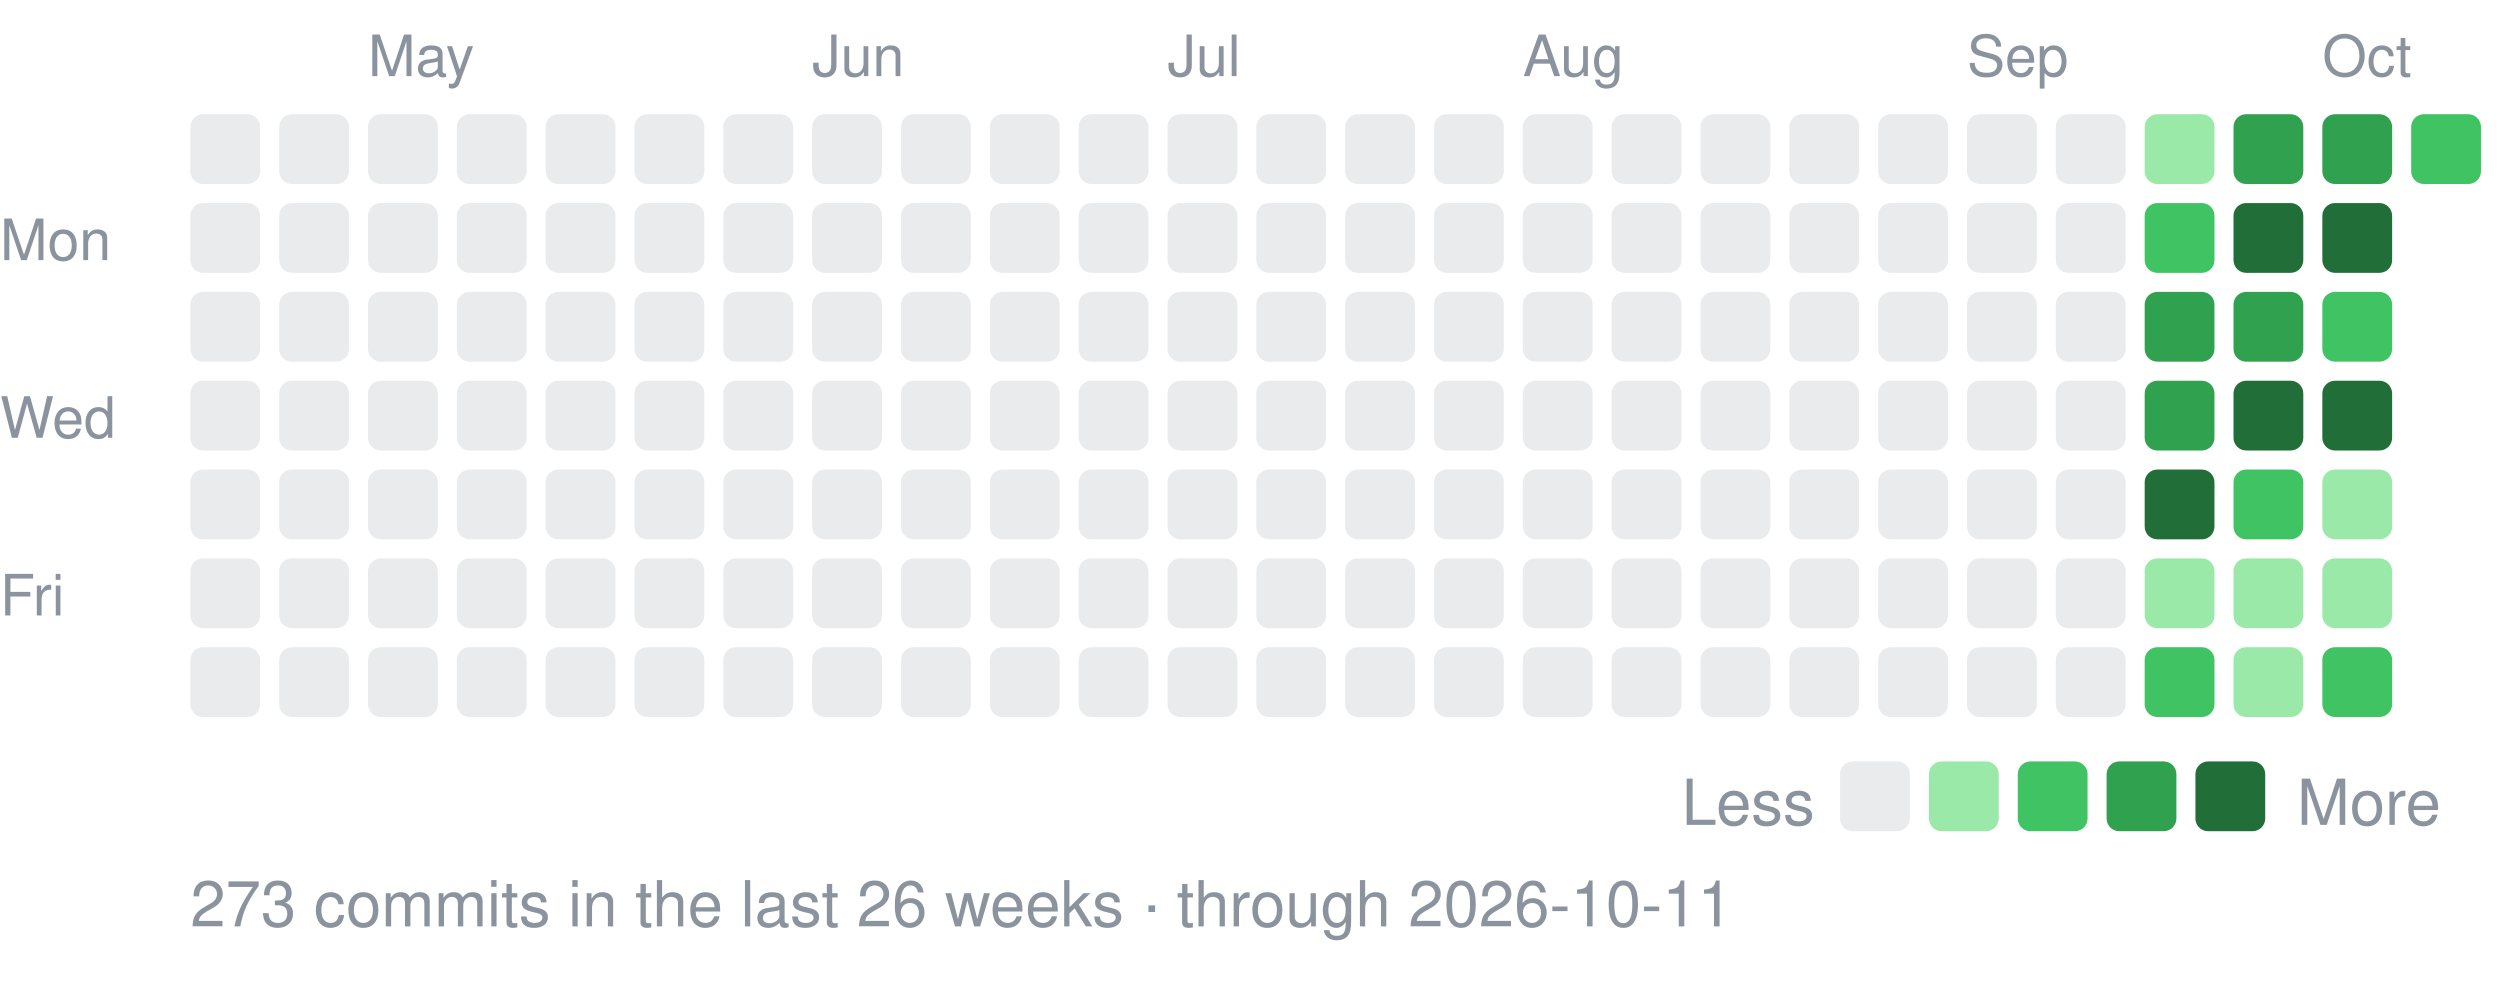
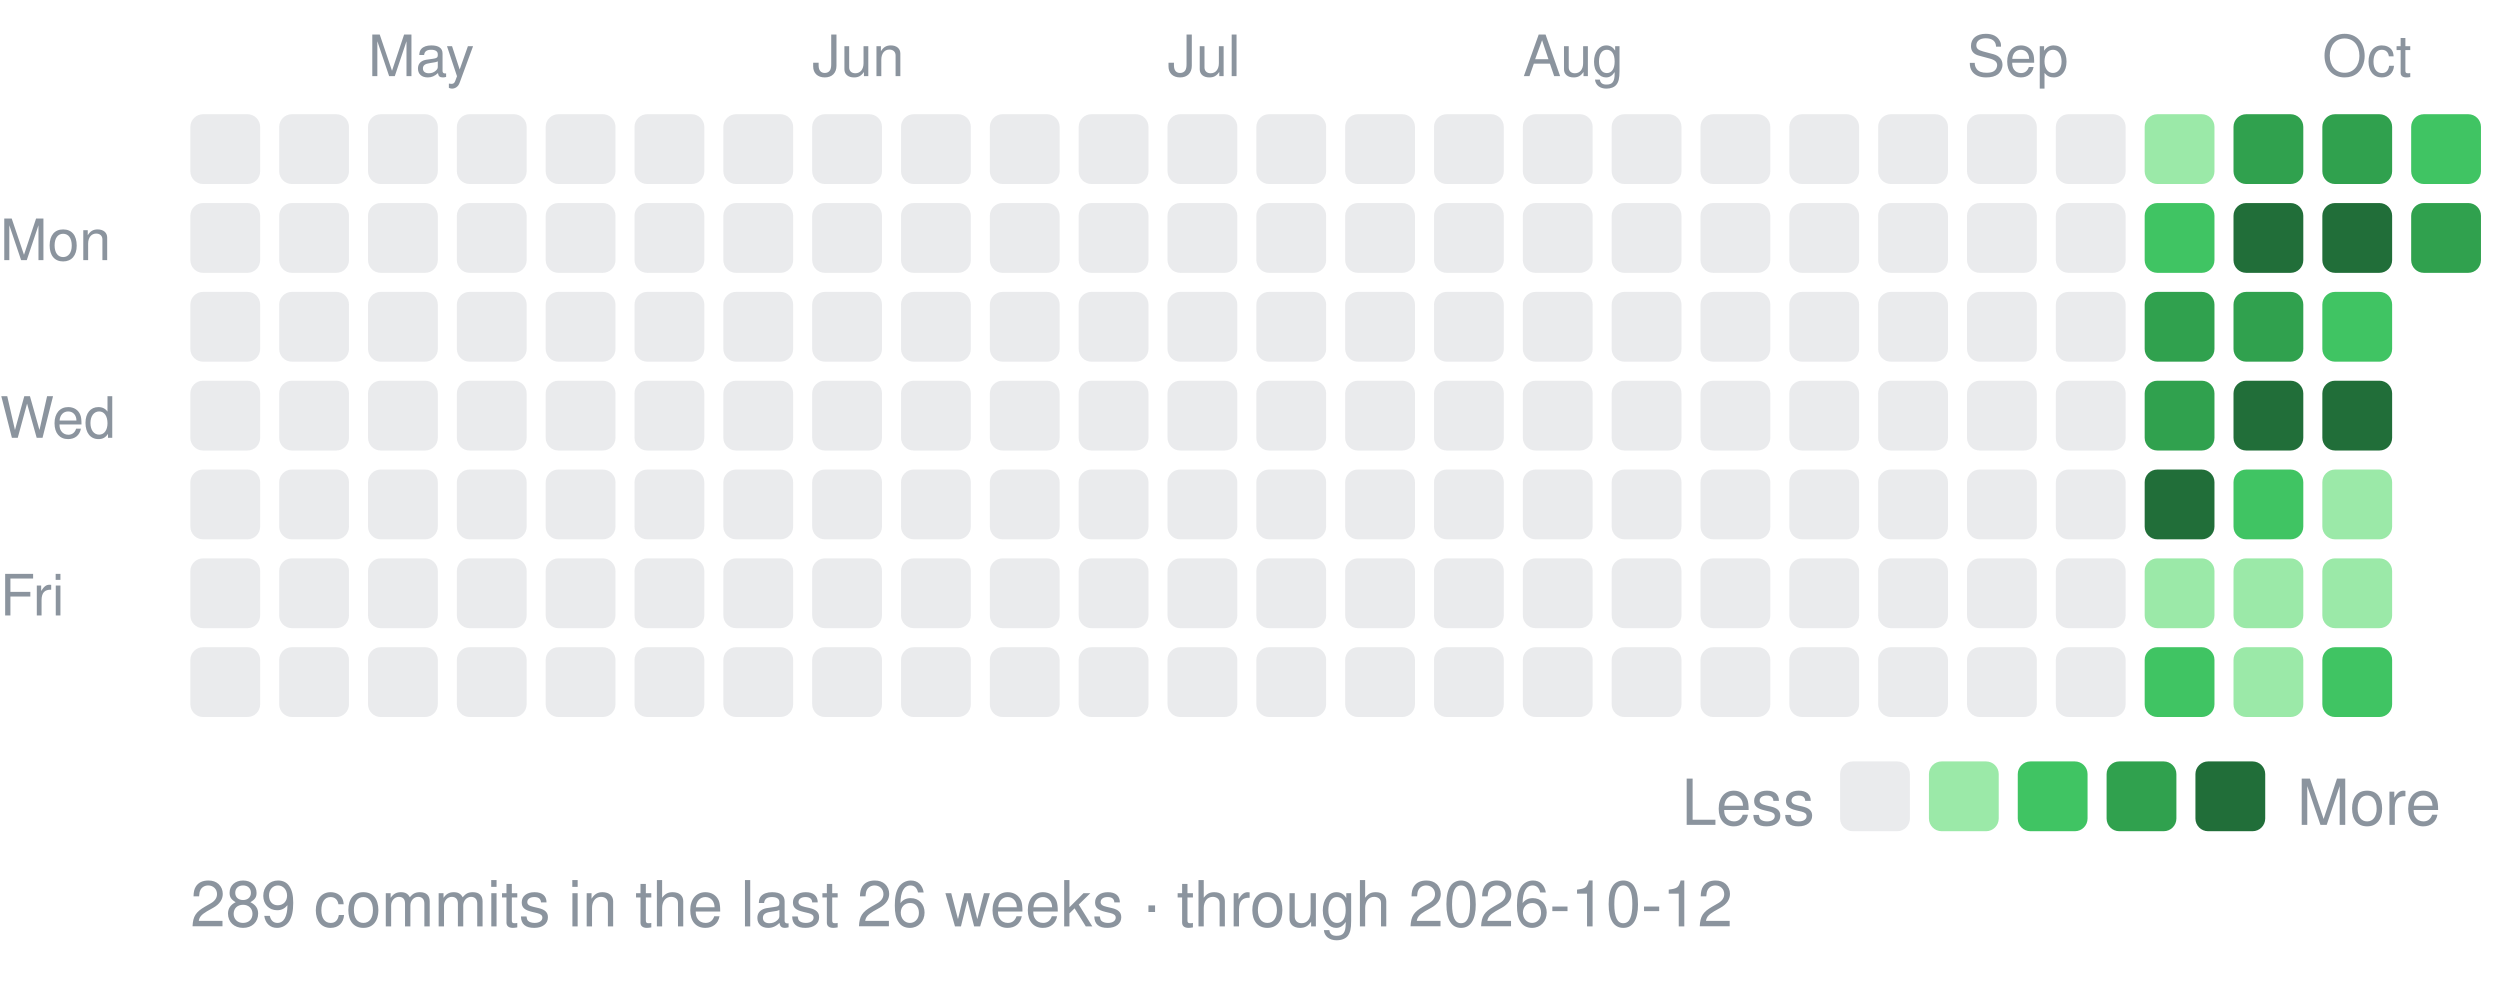
<svg xmlns="http://www.w3.org/2000/svg" width="394" height="156" viewBox="0 0 394 156" role="img">
  <g font-family="-apple-system,BlinkMacSystemFont,Segoe UI,Helvetica,Arial,PingFang SC,sans-serif" font-size="9" fill="#8b949e">
    <text x="58" y="12">May</text>
    <text x="128" y="12">Jun</text>
    <text x="184" y="12">Jul</text>
    <text x="240" y="12">Aug</text>
    <text x="310" y="12">Sep</text>
    <text x="366" y="12">Oct</text>
    <text x="0" y="41">Mon</text>
    <text x="0" y="69">Wed</text>
    <text x="0" y="97">Fri</text>
  </g>
  <rect x="30" y="18" width="11" height="11" rx="2" fill="rgba(139,148,158,0.18)" />
  <rect x="30" y="32" width="11" height="11" rx="2" fill="rgba(139,148,158,0.18)" />
  <rect x="30" y="46" width="11" height="11" rx="2" fill="rgba(139,148,158,0.18)" />
  <rect x="30" y="60" width="11" height="11" rx="2" fill="rgba(139,148,158,0.18)" />
  <rect x="30" y="74" width="11" height="11" rx="2" fill="rgba(139,148,158,0.18)" />
  <rect x="30" y="88" width="11" height="11" rx="2" fill="rgba(139,148,158,0.18)" />
  <rect x="30" y="102" width="11" height="11" rx="2" fill="rgba(139,148,158,0.18)" />
  <rect x="44" y="18" width="11" height="11" rx="2" fill="rgba(139,148,158,0.18)" />
  <rect x="44" y="32" width="11" height="11" rx="2" fill="rgba(139,148,158,0.18)" />
  <rect x="44" y="46" width="11" height="11" rx="2" fill="rgba(139,148,158,0.18)" />
  <rect x="44" y="60" width="11" height="11" rx="2" fill="rgba(139,148,158,0.18)" />
  <rect x="44" y="74" width="11" height="11" rx="2" fill="rgba(139,148,158,0.18)" />
  <rect x="44" y="88" width="11" height="11" rx="2" fill="rgba(139,148,158,0.18)" />
  <rect x="44" y="102" width="11" height="11" rx="2" fill="rgba(139,148,158,0.18)" />
  <rect x="58" y="18" width="11" height="11" rx="2" fill="rgba(139,148,158,0.18)" />
  <rect x="58" y="32" width="11" height="11" rx="2" fill="rgba(139,148,158,0.18)" />
  <rect x="58" y="46" width="11" height="11" rx="2" fill="rgba(139,148,158,0.18)" />
  <rect x="58" y="60" width="11" height="11" rx="2" fill="rgba(139,148,158,0.18)" />
  <rect x="58" y="74" width="11" height="11" rx="2" fill="rgba(139,148,158,0.18)" />
  <rect x="58" y="88" width="11" height="11" rx="2" fill="rgba(139,148,158,0.18)" />
  <rect x="58" y="102" width="11" height="11" rx="2" fill="rgba(139,148,158,0.18)" />
  <rect x="72" y="18" width="11" height="11" rx="2" fill="rgba(139,148,158,0.18)" />
  <rect x="72" y="32" width="11" height="11" rx="2" fill="rgba(139,148,158,0.18)" />
  <rect x="72" y="46" width="11" height="11" rx="2" fill="rgba(139,148,158,0.18)" />
  <rect x="72" y="60" width="11" height="11" rx="2" fill="rgba(139,148,158,0.18)" />
  <rect x="72" y="74" width="11" height="11" rx="2" fill="rgba(139,148,158,0.18)" />
  <rect x="72" y="88" width="11" height="11" rx="2" fill="rgba(139,148,158,0.18)" />
  <rect x="72" y="102" width="11" height="11" rx="2" fill="rgba(139,148,158,0.18)" />
  <rect x="86" y="18" width="11" height="11" rx="2" fill="rgba(139,148,158,0.18)" />
  <rect x="86" y="32" width="11" height="11" rx="2" fill="rgba(139,148,158,0.18)" />
  <rect x="86" y="46" width="11" height="11" rx="2" fill="rgba(139,148,158,0.18)" />
  <rect x="86" y="60" width="11" height="11" rx="2" fill="rgba(139,148,158,0.18)" />
  <rect x="86" y="74" width="11" height="11" rx="2" fill="rgba(139,148,158,0.18)" />
  <rect x="86" y="88" width="11" height="11" rx="2" fill="rgba(139,148,158,0.18)" />
  <rect x="86" y="102" width="11" height="11" rx="2" fill="rgba(139,148,158,0.18)" />
  <rect x="100" y="18" width="11" height="11" rx="2" fill="rgba(139,148,158,0.18)" />
  <rect x="100" y="32" width="11" height="11" rx="2" fill="rgba(139,148,158,0.18)" />
  <rect x="100" y="46" width="11" height="11" rx="2" fill="rgba(139,148,158,0.18)" />
  <rect x="100" y="60" width="11" height="11" rx="2" fill="rgba(139,148,158,0.18)" />
  <rect x="100" y="74" width="11" height="11" rx="2" fill="rgba(139,148,158,0.18)" />
  <rect x="100" y="88" width="11" height="11" rx="2" fill="rgba(139,148,158,0.18)" />
  <rect x="100" y="102" width="11" height="11" rx="2" fill="rgba(139,148,158,0.18)" />
  <rect x="114" y="18" width="11" height="11" rx="2" fill="rgba(139,148,158,0.18)" />
  <rect x="114" y="32" width="11" height="11" rx="2" fill="rgba(139,148,158,0.18)" />
  <rect x="114" y="46" width="11" height="11" rx="2" fill="rgba(139,148,158,0.18)" />
  <rect x="114" y="60" width="11" height="11" rx="2" fill="rgba(139,148,158,0.18)" />
  <rect x="114" y="74" width="11" height="11" rx="2" fill="rgba(139,148,158,0.18)" />
  <rect x="114" y="88" width="11" height="11" rx="2" fill="rgba(139,148,158,0.18)" />
  <rect x="114" y="102" width="11" height="11" rx="2" fill="rgba(139,148,158,0.18)" />
  <rect x="128" y="18" width="11" height="11" rx="2" fill="rgba(139,148,158,0.18)" />
  <rect x="128" y="32" width="11" height="11" rx="2" fill="rgba(139,148,158,0.18)" />
  <rect x="128" y="46" width="11" height="11" rx="2" fill="rgba(139,148,158,0.18)" />
  <rect x="128" y="60" width="11" height="11" rx="2" fill="rgba(139,148,158,0.18)" />
  <rect x="128" y="74" width="11" height="11" rx="2" fill="rgba(139,148,158,0.18)" />
  <rect x="128" y="88" width="11" height="11" rx="2" fill="rgba(139,148,158,0.18)" />
  <rect x="128" y="102" width="11" height="11" rx="2" fill="rgba(139,148,158,0.18)" />
  <rect x="142" y="18" width="11" height="11" rx="2" fill="rgba(139,148,158,0.18)" />
  <rect x="142" y="32" width="11" height="11" rx="2" fill="rgba(139,148,158,0.18)" />
  <rect x="142" y="46" width="11" height="11" rx="2" fill="rgba(139,148,158,0.18)" />
  <rect x="142" y="60" width="11" height="11" rx="2" fill="rgba(139,148,158,0.18)" />
  <rect x="142" y="74" width="11" height="11" rx="2" fill="rgba(139,148,158,0.18)" />
  <rect x="142" y="88" width="11" height="11" rx="2" fill="rgba(139,148,158,0.18)" />
  <rect x="142" y="102" width="11" height="11" rx="2" fill="rgba(139,148,158,0.18)" />
  <rect x="156" y="18" width="11" height="11" rx="2" fill="rgba(139,148,158,0.18)" />
  <rect x="156" y="32" width="11" height="11" rx="2" fill="rgba(139,148,158,0.18)" />
  <rect x="156" y="46" width="11" height="11" rx="2" fill="rgba(139,148,158,0.18)" />
  <rect x="156" y="60" width="11" height="11" rx="2" fill="rgba(139,148,158,0.18)" />
  <rect x="156" y="74" width="11" height="11" rx="2" fill="rgba(139,148,158,0.18)" />
  <rect x="156" y="88" width="11" height="11" rx="2" fill="rgba(139,148,158,0.18)" />
  <rect x="156" y="102" width="11" height="11" rx="2" fill="rgba(139,148,158,0.18)" />
  <rect x="170" y="18" width="11" height="11" rx="2" fill="rgba(139,148,158,0.18)" />
  <rect x="170" y="32" width="11" height="11" rx="2" fill="rgba(139,148,158,0.18)" />
  <rect x="170" y="46" width="11" height="11" rx="2" fill="rgba(139,148,158,0.18)" />
  <rect x="170" y="60" width="11" height="11" rx="2" fill="rgba(139,148,158,0.18)" />
  <rect x="170" y="74" width="11" height="11" rx="2" fill="rgba(139,148,158,0.18)" />
  <rect x="170" y="88" width="11" height="11" rx="2" fill="rgba(139,148,158,0.18)" />
  <rect x="170" y="102" width="11" height="11" rx="2" fill="rgba(139,148,158,0.18)" />
  <rect x="184" y="18" width="11" height="11" rx="2" fill="rgba(139,148,158,0.18)" />
  <rect x="184" y="32" width="11" height="11" rx="2" fill="rgba(139,148,158,0.18)" />
  <rect x="184" y="46" width="11" height="11" rx="2" fill="rgba(139,148,158,0.18)" />
  <rect x="184" y="60" width="11" height="11" rx="2" fill="rgba(139,148,158,0.18)" />
  <rect x="184" y="74" width="11" height="11" rx="2" fill="rgba(139,148,158,0.18)" />
  <rect x="184" y="88" width="11" height="11" rx="2" fill="rgba(139,148,158,0.18)" />
  <rect x="184" y="102" width="11" height="11" rx="2" fill="rgba(139,148,158,0.18)" />
  <rect x="198" y="18" width="11" height="11" rx="2" fill="rgba(139,148,158,0.18)" />
  <rect x="198" y="32" width="11" height="11" rx="2" fill="rgba(139,148,158,0.18)" />
  <rect x="198" y="46" width="11" height="11" rx="2" fill="rgba(139,148,158,0.18)" />
  <rect x="198" y="60" width="11" height="11" rx="2" fill="rgba(139,148,158,0.18)" />
  <rect x="198" y="74" width="11" height="11" rx="2" fill="rgba(139,148,158,0.18)" />
  <rect x="198" y="88" width="11" height="11" rx="2" fill="rgba(139,148,158,0.18)" />
  <rect x="198" y="102" width="11" height="11" rx="2" fill="rgba(139,148,158,0.18)" />
  <rect x="212" y="18" width="11" height="11" rx="2" fill="rgba(139,148,158,0.18)" />
  <rect x="212" y="32" width="11" height="11" rx="2" fill="rgba(139,148,158,0.18)" />
  <rect x="212" y="46" width="11" height="11" rx="2" fill="rgba(139,148,158,0.18)" />
  <rect x="212" y="60" width="11" height="11" rx="2" fill="rgba(139,148,158,0.18)" />
  <rect x="212" y="74" width="11" height="11" rx="2" fill="rgba(139,148,158,0.18)" />
  <rect x="212" y="88" width="11" height="11" rx="2" fill="rgba(139,148,158,0.18)" />
  <rect x="212" y="102" width="11" height="11" rx="2" fill="rgba(139,148,158,0.18)" />
  <rect x="226" y="18" width="11" height="11" rx="2" fill="rgba(139,148,158,0.18)" />
  <rect x="226" y="32" width="11" height="11" rx="2" fill="rgba(139,148,158,0.18)" />
  <rect x="226" y="46" width="11" height="11" rx="2" fill="rgba(139,148,158,0.18)" />
  <rect x="226" y="60" width="11" height="11" rx="2" fill="rgba(139,148,158,0.18)" />
  <rect x="226" y="74" width="11" height="11" rx="2" fill="rgba(139,148,158,0.18)" />
  <rect x="226" y="88" width="11" height="11" rx="2" fill="rgba(139,148,158,0.18)" />
  <rect x="226" y="102" width="11" height="11" rx="2" fill="rgba(139,148,158,0.18)" />
  <rect x="240" y="18" width="11" height="11" rx="2" fill="rgba(139,148,158,0.18)" />
  <rect x="240" y="32" width="11" height="11" rx="2" fill="rgba(139,148,158,0.18)" />
  <rect x="240" y="46" width="11" height="11" rx="2" fill="rgba(139,148,158,0.18)" />
  <rect x="240" y="60" width="11" height="11" rx="2" fill="rgba(139,148,158,0.18)" />
  <rect x="240" y="74" width="11" height="11" rx="2" fill="rgba(139,148,158,0.18)" />
  <rect x="240" y="88" width="11" height="11" rx="2" fill="rgba(139,148,158,0.18)" />
  <rect x="240" y="102" width="11" height="11" rx="2" fill="rgba(139,148,158,0.18)" />
  <rect x="254" y="18" width="11" height="11" rx="2" fill="rgba(139,148,158,0.18)" />
  <rect x="254" y="32" width="11" height="11" rx="2" fill="rgba(139,148,158,0.18)" />
  <rect x="254" y="46" width="11" height="11" rx="2" fill="rgba(139,148,158,0.18)" />
  <rect x="254" y="60" width="11" height="11" rx="2" fill="rgba(139,148,158,0.18)" />
  <rect x="254" y="74" width="11" height="11" rx="2" fill="rgba(139,148,158,0.18)" />
  <rect x="254" y="88" width="11" height="11" rx="2" fill="rgba(139,148,158,0.18)" />
  <rect x="254" y="102" width="11" height="11" rx="2" fill="rgba(139,148,158,0.18)" />
  <rect x="268" y="18" width="11" height="11" rx="2" fill="rgba(139,148,158,0.18)" />
  <rect x="268" y="32" width="11" height="11" rx="2" fill="rgba(139,148,158,0.18)" />
  <rect x="268" y="46" width="11" height="11" rx="2" fill="rgba(139,148,158,0.18)" />
  <rect x="268" y="60" width="11" height="11" rx="2" fill="rgba(139,148,158,0.18)" />
  <rect x="268" y="74" width="11" height="11" rx="2" fill="rgba(139,148,158,0.18)" />
  <rect x="268" y="88" width="11" height="11" rx="2" fill="rgba(139,148,158,0.18)" />
  <rect x="268" y="102" width="11" height="11" rx="2" fill="rgba(139,148,158,0.18)" />
  <rect x="282" y="18" width="11" height="11" rx="2" fill="rgba(139,148,158,0.18)" />
  <rect x="282" y="32" width="11" height="11" rx="2" fill="rgba(139,148,158,0.18)" />
  <rect x="282" y="46" width="11" height="11" rx="2" fill="rgba(139,148,158,0.18)" />
  <rect x="282" y="60" width="11" height="11" rx="2" fill="rgba(139,148,158,0.18)" />
  <rect x="282" y="74" width="11" height="11" rx="2" fill="rgba(139,148,158,0.18)" />
  <rect x="282" y="88" width="11" height="11" rx="2" fill="rgba(139,148,158,0.18)" />
  <rect x="282" y="102" width="11" height="11" rx="2" fill="rgba(139,148,158,0.18)" />
  <rect x="296" y="18" width="11" height="11" rx="2" fill="rgba(139,148,158,0.18)" />
  <rect x="296" y="32" width="11" height="11" rx="2" fill="rgba(139,148,158,0.18)" />
  <rect x="296" y="46" width="11" height="11" rx="2" fill="rgba(139,148,158,0.18)" />
  <rect x="296" y="60" width="11" height="11" rx="2" fill="rgba(139,148,158,0.18)" />
  <rect x="296" y="74" width="11" height="11" rx="2" fill="rgba(139,148,158,0.18)" />
  <rect x="296" y="88" width="11" height="11" rx="2" fill="rgba(139,148,158,0.18)" />
  <rect x="296" y="102" width="11" height="11" rx="2" fill="rgba(139,148,158,0.18)" />
  <rect x="310" y="18" width="11" height="11" rx="2" fill="rgba(139,148,158,0.18)" />
  <rect x="310" y="32" width="11" height="11" rx="2" fill="rgba(139,148,158,0.18)" />
  <rect x="310" y="46" width="11" height="11" rx="2" fill="rgba(139,148,158,0.18)" />
  <rect x="310" y="60" width="11" height="11" rx="2" fill="rgba(139,148,158,0.18)" />
  <rect x="310" y="74" width="11" height="11" rx="2" fill="rgba(139,148,158,0.18)" />
  <rect x="310" y="88" width="11" height="11" rx="2" fill="rgba(139,148,158,0.18)" />
  <rect x="310" y="102" width="11" height="11" rx="2" fill="rgba(139,148,158,0.18)" />
  <rect x="324" y="18" width="11" height="11" rx="2" fill="rgba(139,148,158,0.18)" />
  <rect x="324" y="32" width="11" height="11" rx="2" fill="rgba(139,148,158,0.18)" />
  <rect x="324" y="46" width="11" height="11" rx="2" fill="rgba(139,148,158,0.18)" />
  <rect x="324" y="60" width="11" height="11" rx="2" fill="rgba(139,148,158,0.18)" />
  <rect x="324" y="74" width="11" height="11" rx="2" fill="rgba(139,148,158,0.18)" />
  <rect x="324" y="88" width="11" height="11" rx="2" fill="rgba(139,148,158,0.18)" />
  <rect x="324" y="102" width="11" height="11" rx="2" fill="rgba(139,148,158,0.18)" />
  <rect x="338" y="18" width="11" height="11" rx="2" fill="#9be9a8" />
  <rect x="338" y="32" width="11" height="11" rx="2" fill="#40c463" />
  <rect x="338" y="46" width="11" height="11" rx="2" fill="#30a14e" />
  <rect x="338" y="60" width="11" height="11" rx="2" fill="#30a14e" />
  <rect x="338" y="74" width="11" height="11" rx="2" fill="#216e39" />
  <rect x="338" y="88" width="11" height="11" rx="2" fill="#9be9a8" />
  <rect x="338" y="102" width="11" height="11" rx="2" fill="#40c463" />
  <rect x="352" y="18" width="11" height="11" rx="2" fill="#30a14e" />
  <rect x="352" y="32" width="11" height="11" rx="2" fill="#216e39" />
  <rect x="352" y="46" width="11" height="11" rx="2" fill="#30a14e" />
  <rect x="352" y="60" width="11" height="11" rx="2" fill="#216e39" />
  <rect x="352" y="74" width="11" height="11" rx="2" fill="#40c463" />
  <rect x="352" y="88" width="11" height="11" rx="2" fill="#9be9a8" />
  <rect x="352" y="102" width="11" height="11" rx="2" fill="#9be9a8" />
  <rect x="366" y="18" width="11" height="11" rx="2" fill="#30a14e" />
  <rect x="366" y="32" width="11" height="11" rx="2" fill="#216e39" />
  <rect x="366" y="46" width="11" height="11" rx="2" fill="#40c463" />
  <rect x="366" y="60" width="11" height="11" rx="2" fill="#216e39" />
  <rect x="366" y="74" width="11" height="11" rx="2" fill="#9be9a8" />
  <rect x="366" y="88" width="11" height="11" rx="2" fill="#9be9a8" />
  <rect x="366" y="102" width="11" height="11" rx="2" fill="#40c463" />
  <rect x="380" y="18" width="11" height="11" rx="2" fill="#40c463" />
+   <rect x="380" y="32" width="11" height="11" rx="2" fill="#30a14e" />
  <g font-family="-apple-system,BlinkMacSystemFont,Segoe UI,Helvetica,Arial,PingFang SC,sans-serif" font-size="10" fill="#8b949e">
-     <text x="30" y="146">273 commits in the last 26 weeks · through 2026-10-11</text>
+     <text x="30" y="146">289 commits in the last 26 weeks · through 2026-10-12</text>
    <text x="286" y="130" text-anchor="end">Less</text>
    <rect x="290" y="120" width="11" height="11" rx="2" fill="rgba(139,148,158,0.18)" />
    <rect x="304" y="120" width="11" height="11" rx="2" fill="#9be9a8" />
    <rect x="318" y="120" width="11" height="11" rx="2" fill="#40c463" />
    <rect x="332" y="120" width="11" height="11" rx="2" fill="#30a14e" />
    <rect x="346" y="120" width="11" height="11" rx="2" fill="#216e39" />
    <text x="362" y="130">More</text>
  </g>
</svg>
